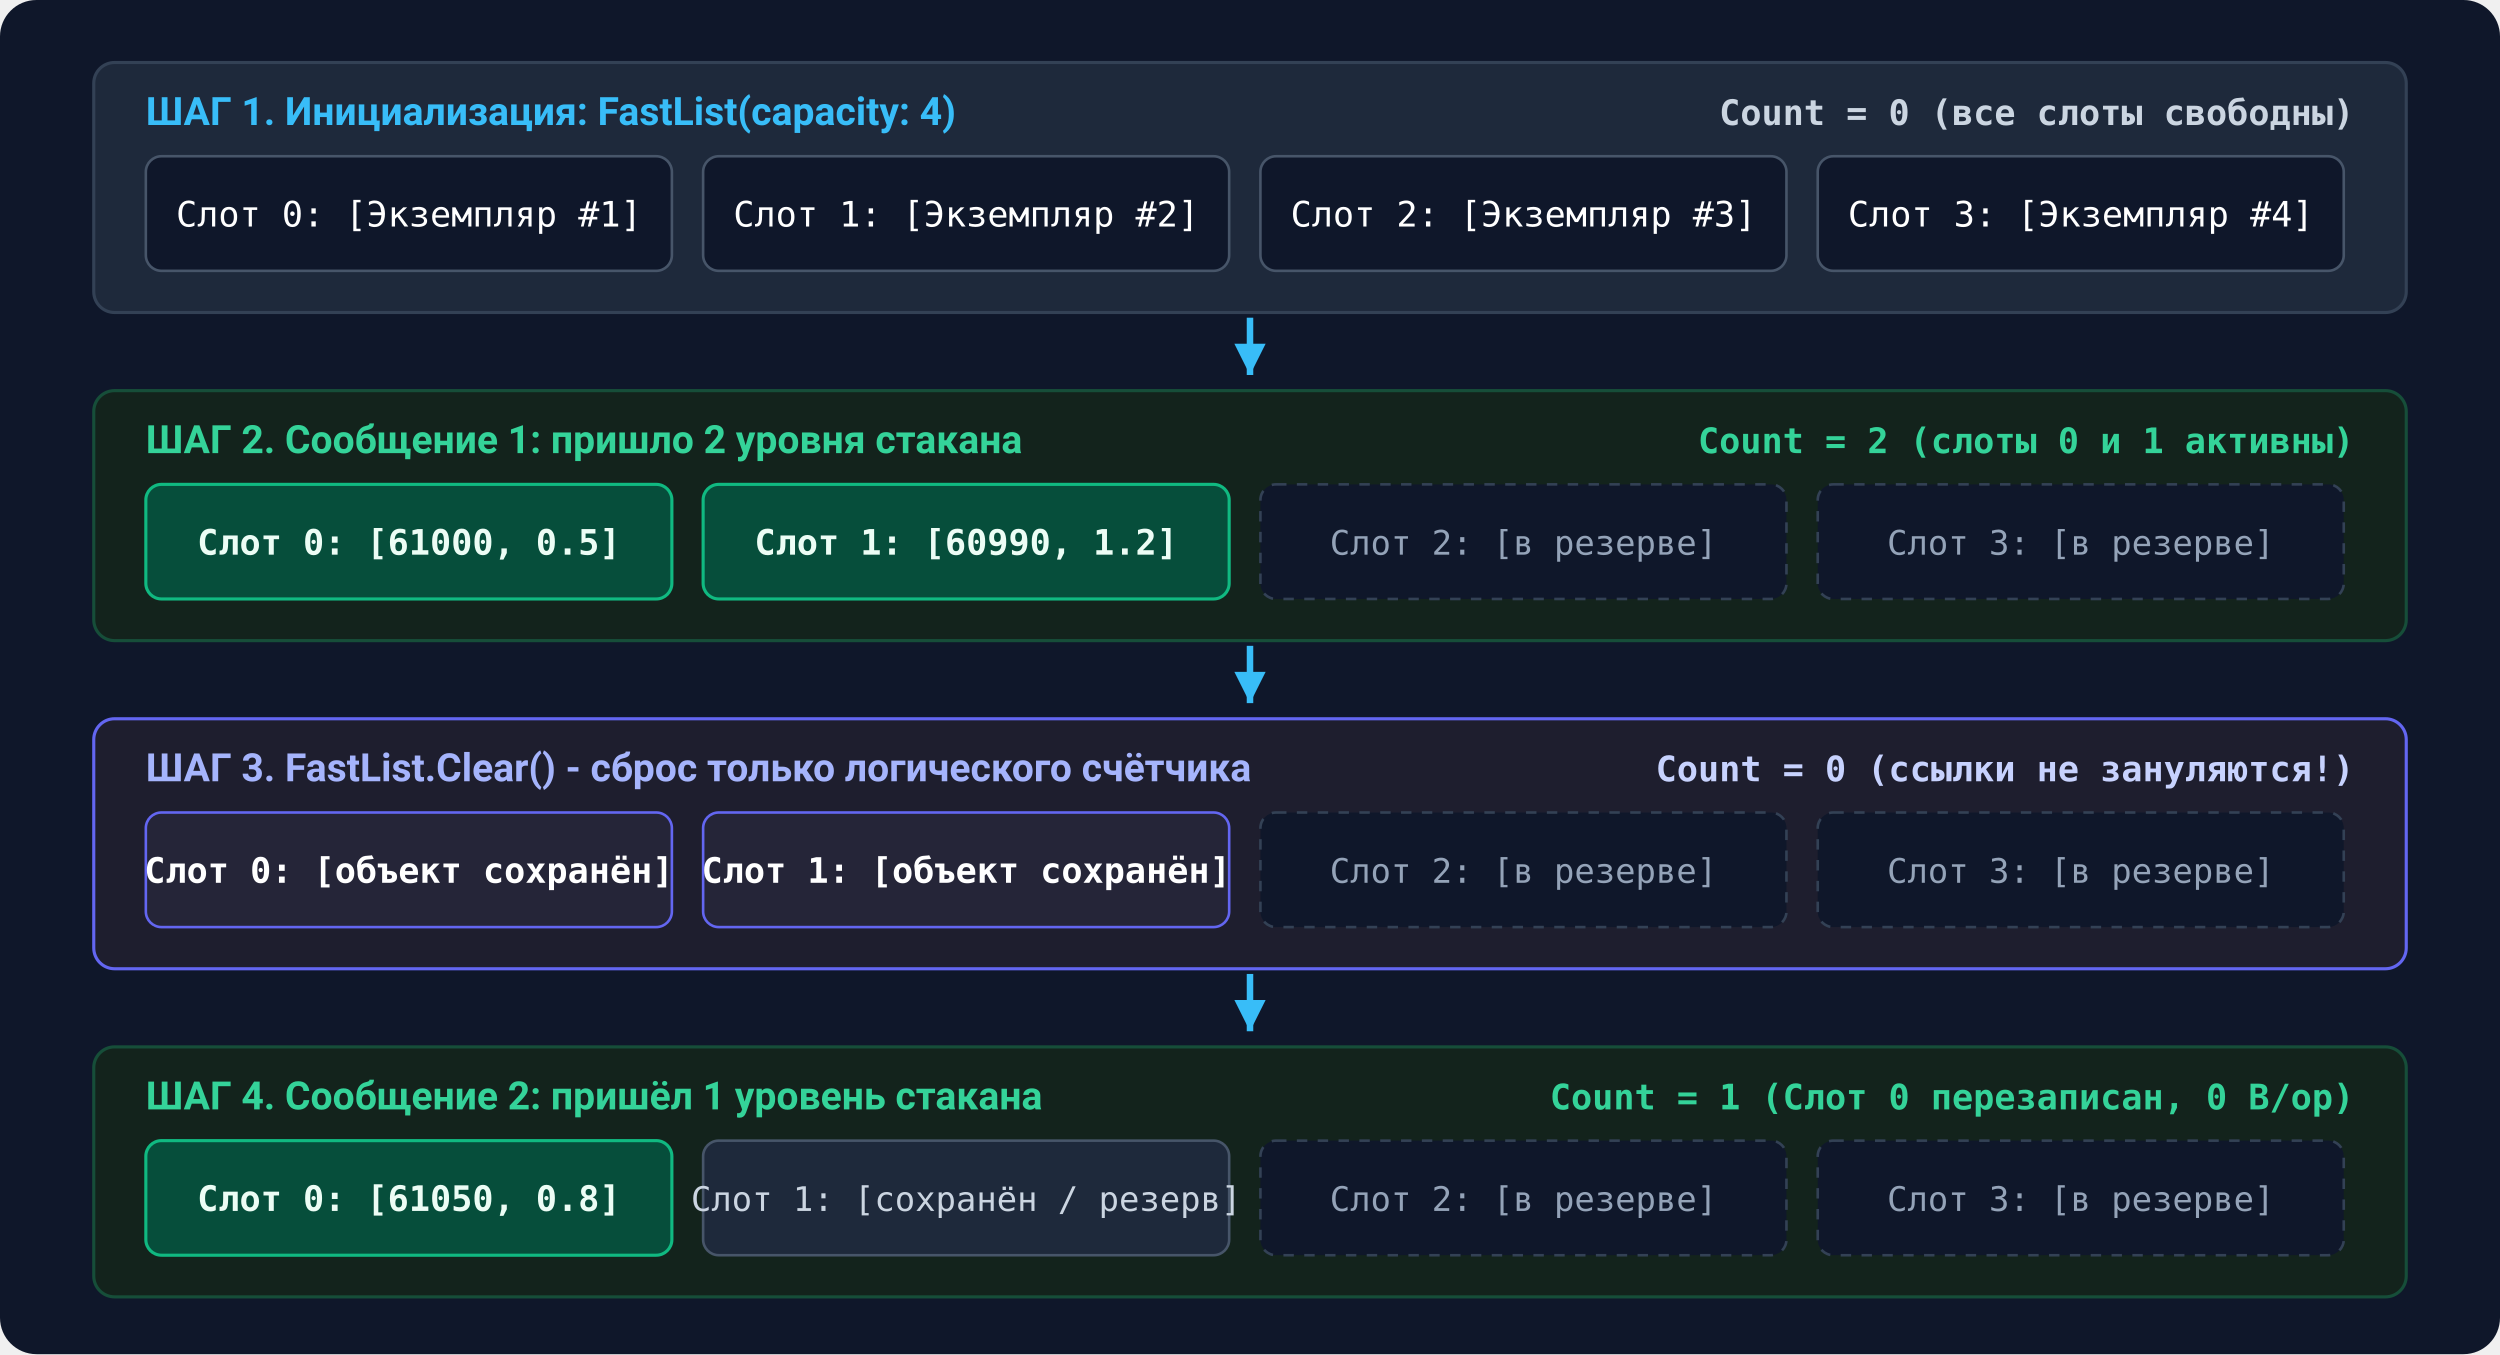
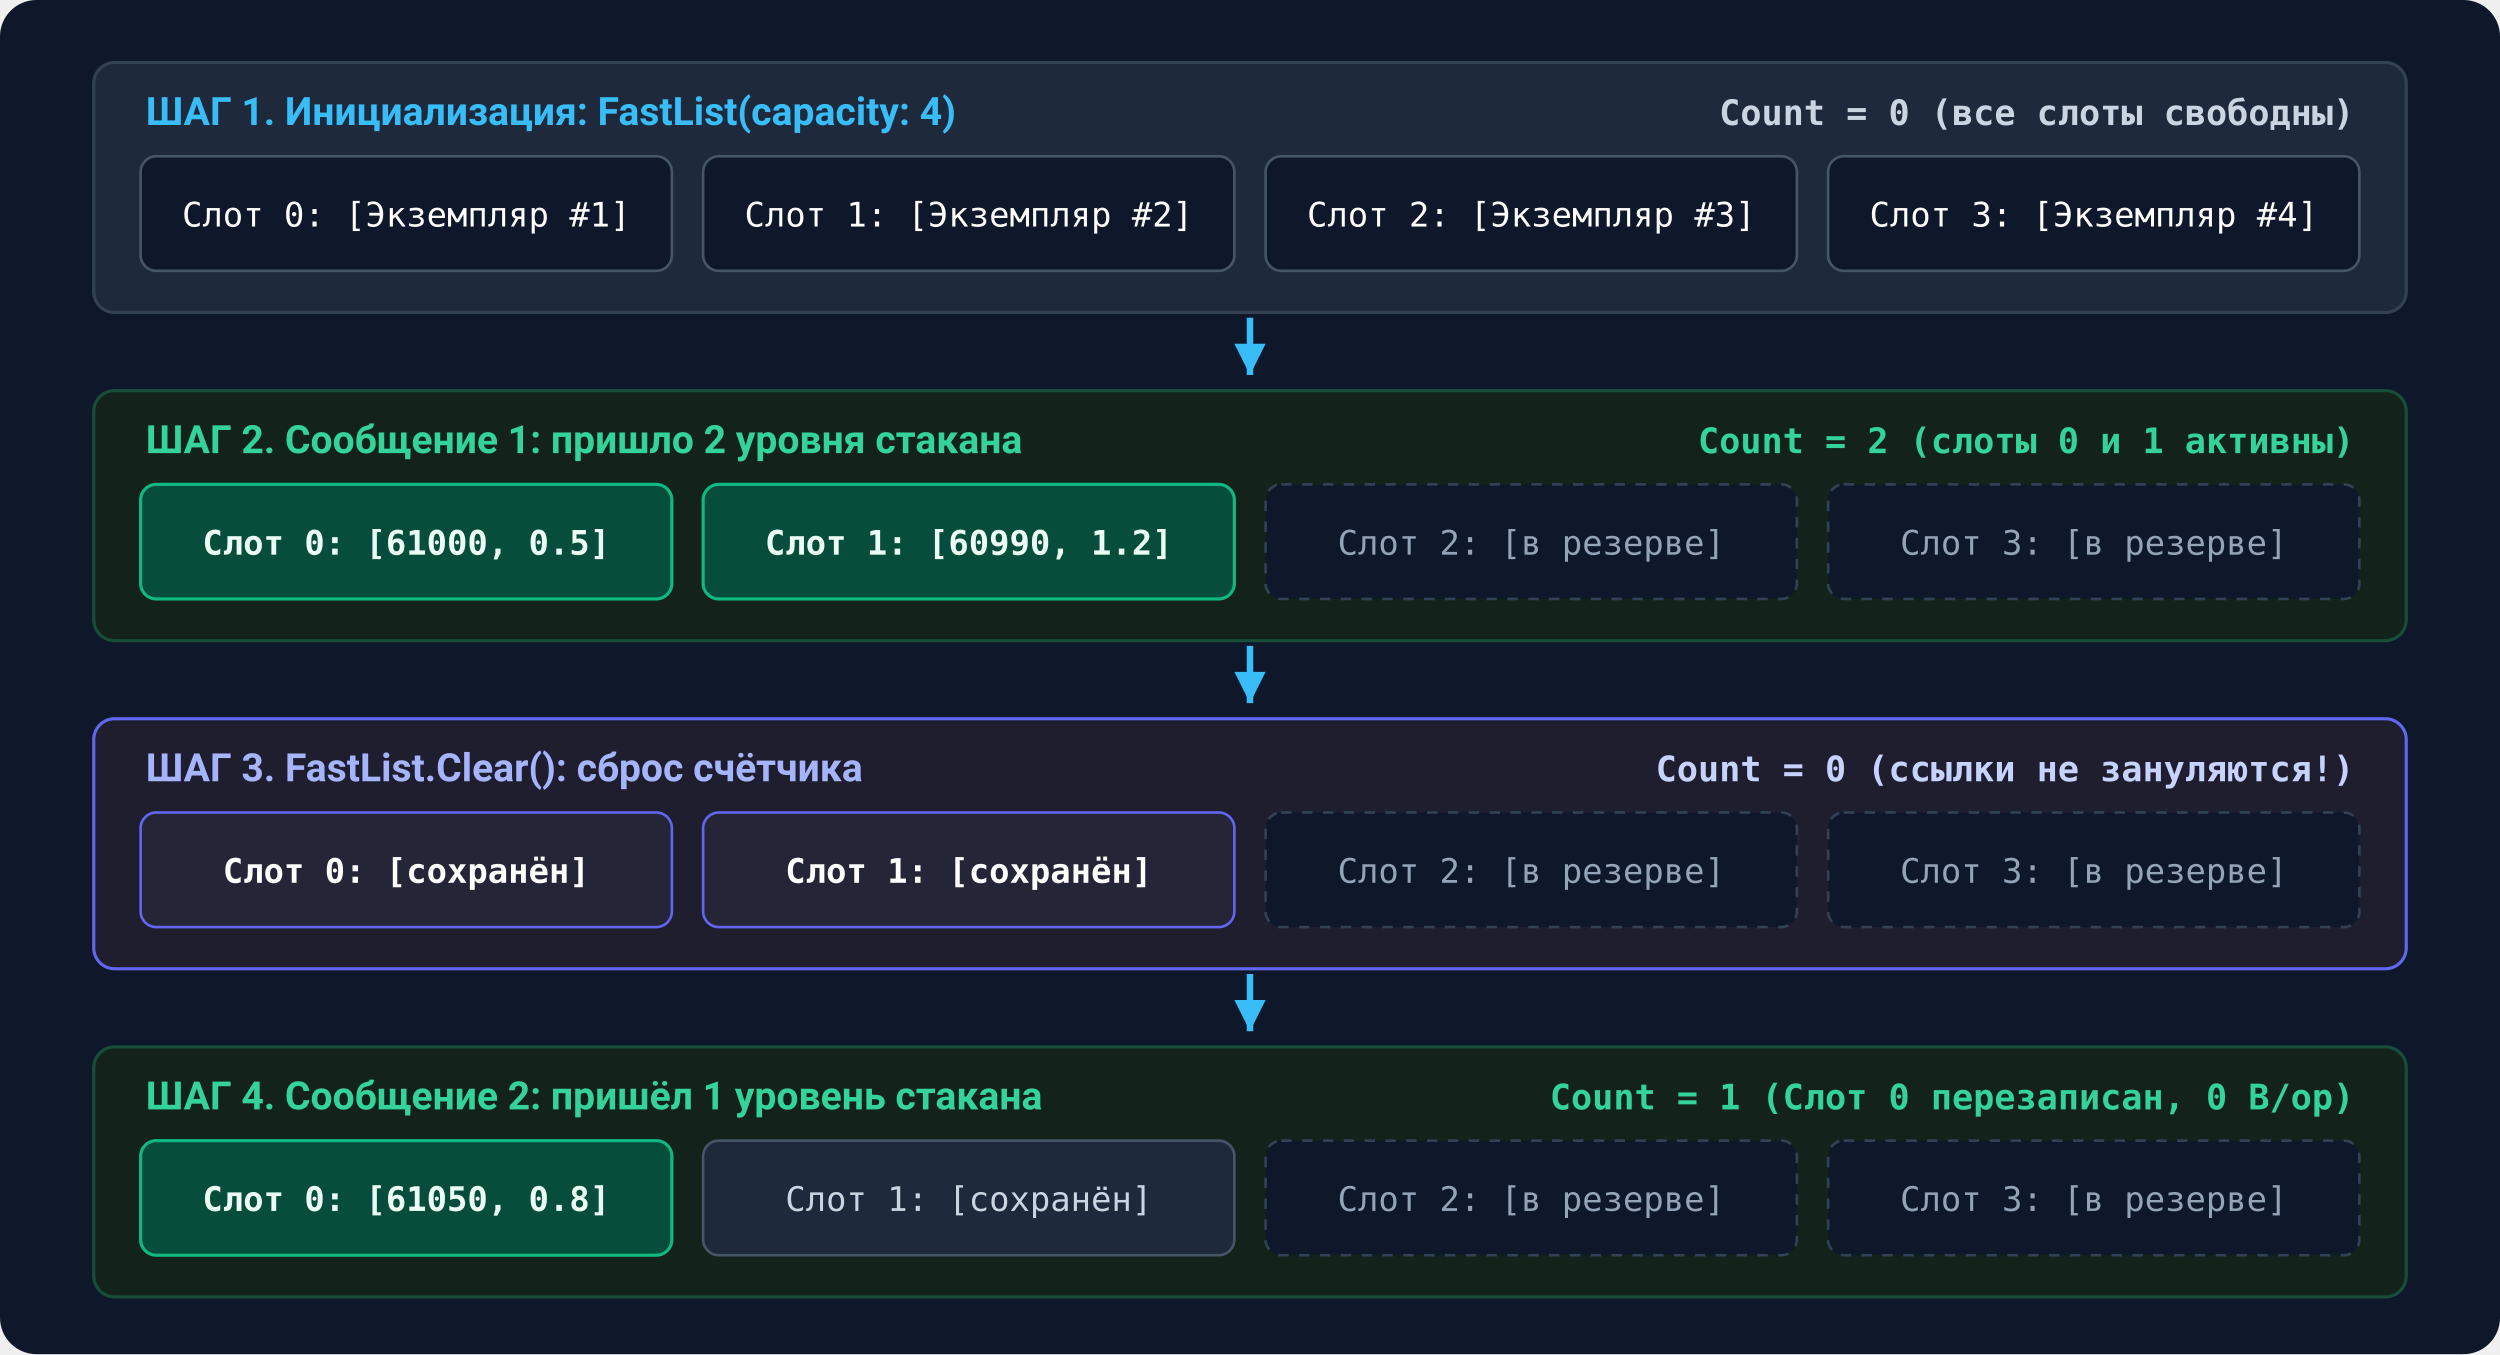
<svg xmlns="http://www.w3.org/2000/svg" width="960" height="520" viewBox="0 0 960 520" role="img" aria-labelledby="title desc">
  <defs>
    <marker id="arrow-down" viewBox="0 0 10 10" refX="9" refY="5" markerWidth="6" markerHeight="6" orient="auto">
      <path d="M 1 1 L 9 5 L 1 9 z" fill="#38bdf8" />
    </marker>
  </defs>
  <rect width="960" height="520" rx="14" fill="#0f172a" />
  <g transform="translate(36, 24)">
    <rect width="888" height="96" rx="8" fill="#1e293b" stroke="#334155" stroke-width="1.2" />
    <text x="20" y="24" fill="#38bdf8" font-family="-apple-system, BlinkMacSystemFont, 'Segoe UI', Roboto, sans-serif" font-size="15" font-weight="700">ШАГ 1. Инициализация: FastList(capacity: 4)</text>
    <text x="868" y="24" text-anchor="end" fill="#cbd5e1" font-family="ui-monospace, monospace" font-size="13.5" font-weight="700">Count = 0 (все слоты свободны)</text>
-     <g transform="translate(20, 36)">
-       <rect x="0" y="0" width="202" height="44" rx="6" fill="#0f172a" stroke="#475569" stroke-width="1" />
-       <text x="101" y="27" text-anchor="middle" fill="#ffffff" font-family="ui-monospace, monospace" font-size="13.5">Слот 0: [Экземпляр #1]</text>
-       <rect x="214" y="0" width="202" height="44" rx="6" fill="#0f172a" stroke="#475569" stroke-width="1" />
-       <text x="315" y="27" text-anchor="middle" fill="#ffffff" font-family="ui-monospace, monospace" font-size="13.5">Слот 1: [Экземпляр #2]</text>
-       <rect x="428" y="0" width="202" height="44" rx="6" fill="#0f172a" stroke="#475569" stroke-width="1" />
-       <text x="529" y="27" text-anchor="middle" fill="#ffffff" font-family="ui-monospace, monospace" font-size="13.5">Слот 2: [Экземпляр #3]</text>
-       <rect x="642" y="0" width="202" height="44" rx="6" fill="#0f172a" stroke="#475569" stroke-width="1" />
-       <text x="743" y="27" text-anchor="middle" fill="#ffffff" font-family="ui-monospace, monospace" font-size="13.5">Слот 3: [Экземпляр #4]</text>
+     <g transform="translate(18, 36)">
+       <rect x="0" y="0" width="204" height="44" rx="6" fill="#0f172a" stroke="#475569" stroke-width="1" />
+       <text x="102" y="27" text-anchor="middle" fill="#ffffff" font-family="ui-monospace, monospace" font-size="13">Слот 0: [Экземпляр #1]</text>
+       <rect x="216" y="0" width="204" height="44" rx="6" fill="#0f172a" stroke="#475569" stroke-width="1" />
+       <text x="318" y="27" text-anchor="middle" fill="#ffffff" font-family="ui-monospace, monospace" font-size="13">Слот 1: [Экземпляр #2]</text>
+       <rect x="432" y="0" width="204" height="44" rx="6" fill="#0f172a" stroke="#475569" stroke-width="1" />
+       <text x="534" y="27" text-anchor="middle" fill="#ffffff" font-family="ui-monospace, monospace" font-size="13">Слот 2: [Экземпляр #3]</text>
+       <rect x="648" y="0" width="204" height="44" rx="6" fill="#0f172a" stroke="#475569" stroke-width="1" />
+       <text x="750" y="27" text-anchor="middle" fill="#ffffff" font-family="ui-monospace, monospace" font-size="13">Слот 3: [Экземпляр #4]</text>
    </g>
  </g>
  <line x1="480" y1="122" x2="480" y2="144" stroke="#38bdf8" stroke-width="2.5" marker-end="url(#arrow-down)" />
  <g transform="translate(36, 150)">
    <rect width="888" height="96" rx="8" fill="#13231c" stroke="#164e39" stroke-width="1.2" />
    <text x="20" y="24" fill="#34d399" font-family="-apple-system, BlinkMacSystemFont, 'Segoe UI', Roboto, sans-serif" font-size="15" font-weight="700">ШАГ 2. Сообщение 1: пришло 2 уровня стакана</text>
    <text x="868" y="24" text-anchor="end" fill="#34d399" font-family="ui-monospace, monospace" font-size="13.5" font-weight="700">Count = 2 (слоты 0 и 1 активны)</text>
-     <g transform="translate(20, 36)">
-       <rect x="0" y="0" width="202" height="44" rx="6" fill="#064e3b" stroke="#10b981" stroke-width="1.2" />
-       <text x="101" y="27" text-anchor="middle" fill="#ecfdf5" font-family="ui-monospace, monospace" font-size="13.5" font-weight="700">Слот 0: [61000, 0.5]</text>
-       <rect x="214" y="0" width="202" height="44" rx="6" fill="#064e3b" stroke="#10b981" stroke-width="1.2" />
-       <text x="315" y="27" text-anchor="middle" fill="#ecfdf5" font-family="ui-monospace, monospace" font-size="13.5" font-weight="700">Слот 1: [60990, 1.2]</text>
-       <rect x="428" y="0" width="202" height="44" rx="6" fill="#0f172a" stroke="#334155" stroke-dasharray="4" stroke-width="1" />
-       <text x="529" y="27" text-anchor="middle" fill="#94a3b8" font-family="ui-monospace, monospace" font-size="13">Слот 2: [в резерве]</text>
-       <rect x="642" y="0" width="202" height="44" rx="6" fill="#0f172a" stroke="#334155" stroke-dasharray="4" stroke-width="1" />
-       <text x="743" y="27" text-anchor="middle" fill="#94a3b8" font-family="ui-monospace, monospace" font-size="13">Слот 3: [в резерве]</text>
+     <g transform="translate(18, 36)">
+       <rect x="0" y="0" width="204" height="44" rx="6" fill="#064e3b" stroke="#10b981" stroke-width="1.2" />
+       <text x="102" y="27" text-anchor="middle" fill="#ecfdf5" font-family="ui-monospace, monospace" font-size="13" font-weight="700">Слот 0: [61000, 0.5]</text>
+       <rect x="216" y="0" width="204" height="44" rx="6" fill="#064e3b" stroke="#10b981" stroke-width="1.2" />
+       <text x="318" y="27" text-anchor="middle" fill="#ecfdf5" font-family="ui-monospace, monospace" font-size="13" font-weight="700">Слот 1: [60990, 1.2]</text>
+       <rect x="432" y="0" width="204" height="44" rx="6" fill="#0f172a" stroke="#334155" stroke-dasharray="4" stroke-width="1" />
+       <text x="534" y="27" text-anchor="middle" fill="#94a3b8" font-family="ui-monospace, monospace" font-size="13">Слот 2: [в резерве]</text>
+       <rect x="648" y="0" width="204" height="44" rx="6" fill="#0f172a" stroke="#334155" stroke-dasharray="4" stroke-width="1" />
+       <text x="750" y="27" text-anchor="middle" fill="#94a3b8" font-family="ui-monospace, monospace" font-size="13">Слот 3: [в резерве]</text>
    </g>
  </g>
  <line x1="480" y1="248" x2="480" y2="270" stroke="#38bdf8" stroke-width="2.5" marker-end="url(#arrow-down)" />
  <g transform="translate(36, 276)">
    <rect width="888" height="96" rx="8" fill="#1e1e2e" stroke="#6366f1" stroke-width="1.2" />
-     <text x="20" y="24" fill="#a5b4fc" font-family="-apple-system, BlinkMacSystemFont, 'Segoe UI', Roboto, sans-serif" font-size="15" font-weight="700">ШАГ 3. FastList.Clear() - сброс только логического счётчика</text>
+     <text x="20" y="24" fill="#a5b4fc" font-family="-apple-system, BlinkMacSystemFont, 'Segoe UI', Roboto, sans-serif" font-size="15" font-weight="700">ШАГ 3. FastList.Clear(): сброс счётчика</text>
    <text x="868" y="24" text-anchor="end" fill="#c7d2fe" font-family="ui-monospace, monospace" font-size="13.5" font-weight="700">Count = 0 (ссылки не зануляются!)</text>
-     <g transform="translate(20, 36)">
-       <rect x="0" y="0" width="202" height="44" rx="6" fill="#252538" stroke="#6366f1" stroke-width="1" />
-       <text x="101" y="27" text-anchor="middle" fill="#ffffff" font-family="ui-monospace, monospace" font-size="13.5" font-weight="600">Слот 0: [объект сохранён]</text>
-       <rect x="214" y="0" width="202" height="44" rx="6" fill="#252538" stroke="#6366f1" stroke-width="1" />
-       <text x="315" y="27" text-anchor="middle" fill="#ffffff" font-family="ui-monospace, monospace" font-size="13.5" font-weight="600">Слот 1: [объект сохранён]</text>
-       <rect x="428" y="0" width="202" height="44" rx="6" fill="#0f172a" stroke="#334155" stroke-dasharray="4" stroke-width="1" />
-       <text x="529" y="27" text-anchor="middle" fill="#94a3b8" font-family="ui-monospace, monospace" font-size="13">Слот 2: [в резерве]</text>
-       <rect x="642" y="0" width="202" height="44" rx="6" fill="#0f172a" stroke="#334155" stroke-dasharray="4" stroke-width="1" />
-       <text x="743" y="27" text-anchor="middle" fill="#94a3b8" font-family="ui-monospace, monospace" font-size="13">Слот 3: [в резерве]</text>
+     <g transform="translate(18, 36)">
+       <rect x="0" y="0" width="204" height="44" rx="6" fill="#252538" stroke="#6366f1" stroke-width="1" />
+       <text x="102" y="27" text-anchor="middle" fill="#ffffff" font-family="ui-monospace, monospace" font-size="13" font-weight="600">Слот 0: [сохранён]</text>
+       <rect x="216" y="0" width="204" height="44" rx="6" fill="#252538" stroke="#6366f1" stroke-width="1" />
+       <text x="318" y="27" text-anchor="middle" fill="#ffffff" font-family="ui-monospace, monospace" font-size="13" font-weight="600">Слот 1: [сохранён]</text>
+       <rect x="432" y="0" width="204" height="44" rx="6" fill="#0f172a" stroke="#334155" stroke-dasharray="4" stroke-width="1" />
+       <text x="534" y="27" text-anchor="middle" fill="#94a3b8" font-family="ui-monospace, monospace" font-size="13">Слот 2: [в резерве]</text>
+       <rect x="648" y="0" width="204" height="44" rx="6" fill="#0f172a" stroke="#334155" stroke-dasharray="4" stroke-width="1" />
+       <text x="750" y="27" text-anchor="middle" fill="#94a3b8" font-family="ui-monospace, monospace" font-size="13">Слот 3: [в резерве]</text>
    </g>
  </g>
  <line x1="480" y1="374" x2="480" y2="396" stroke="#38bdf8" stroke-width="2.5" marker-end="url(#arrow-down)" />
  <g transform="translate(36, 402)">
    <rect width="888" height="96" rx="8" fill="#13231c" stroke="#164e39" stroke-width="1.2" />
    <text x="20" y="24" fill="#34d399" font-family="-apple-system, BlinkMacSystemFont, 'Segoe UI', Roboto, sans-serif" font-size="15" font-weight="700">ШАГ 4. Сообщение 2: пришёл 1 уровень стакана</text>
    <text x="868" y="24" text-anchor="end" fill="#34d399" font-family="ui-monospace, monospace" font-size="13.5" font-weight="700">Count = 1 (Слот 0 перезаписан, 0 B/op)</text>
-     <g transform="translate(20, 36)">
-       <rect x="0" y="0" width="202" height="44" rx="6" fill="#064e3b" stroke="#10b981" stroke-width="1.2" />
-       <text x="101" y="27" text-anchor="middle" fill="#ecfdf5" font-family="ui-monospace, monospace" font-size="13.5" font-weight="700">Слот 0: [61050, 0.8]</text>
-       <rect x="214" y="0" width="202" height="44" rx="6" fill="#1e293b" stroke="#475569" stroke-width="1" />
-       <text x="315" y="27" text-anchor="middle" fill="#cbd5e1" font-family="ui-monospace, monospace" font-size="13">Слот 1: [сохранён / резерв]</text>
-       <rect x="428" y="0" width="202" height="44" rx="6" fill="#0f172a" stroke="#334155" stroke-dasharray="4" stroke-width="1" />
-       <text x="529" y="27" text-anchor="middle" fill="#94a3b8" font-family="ui-monospace, monospace" font-size="13">Слот 2: [в резерве]</text>
-       <rect x="642" y="0" width="202" height="44" rx="6" fill="#0f172a" stroke="#334155" stroke-dasharray="4" stroke-width="1" />
-       <text x="743" y="27" text-anchor="middle" fill="#94a3b8" font-family="ui-monospace, monospace" font-size="13">Слот 3: [в резерве]</text>
+     <g transform="translate(18, 36)">
+       <rect x="0" y="0" width="204" height="44" rx="6" fill="#064e3b" stroke="#10b981" stroke-width="1.2" />
+       <text x="102" y="27" text-anchor="middle" fill="#ecfdf5" font-family="ui-monospace, monospace" font-size="13" font-weight="700">Слот 0: [61050, 0.8]</text>
+       <rect x="216" y="0" width="204" height="44" rx="6" fill="#1e293b" stroke="#475569" stroke-width="1" />
+       <text x="318" y="27" text-anchor="middle" fill="#cbd5e1" font-family="ui-monospace, monospace" font-size="13">Слот 1: [сохранён]</text>
+       <rect x="432" y="0" width="204" height="44" rx="6" fill="#0f172a" stroke="#334155" stroke-dasharray="4" stroke-width="1" />
+       <text x="534" y="27" text-anchor="middle" fill="#94a3b8" font-family="ui-monospace, monospace" font-size="13">Слот 2: [в резерве]</text>
+       <rect x="648" y="0" width="204" height="44" rx="6" fill="#0f172a" stroke="#334155" stroke-dasharray="4" stroke-width="1" />
+       <text x="750" y="27" text-anchor="middle" fill="#94a3b8" font-family="ui-monospace, monospace" font-size="13">Слот 3: [в резерве]</text>
    </g>
  </g>
</svg>
